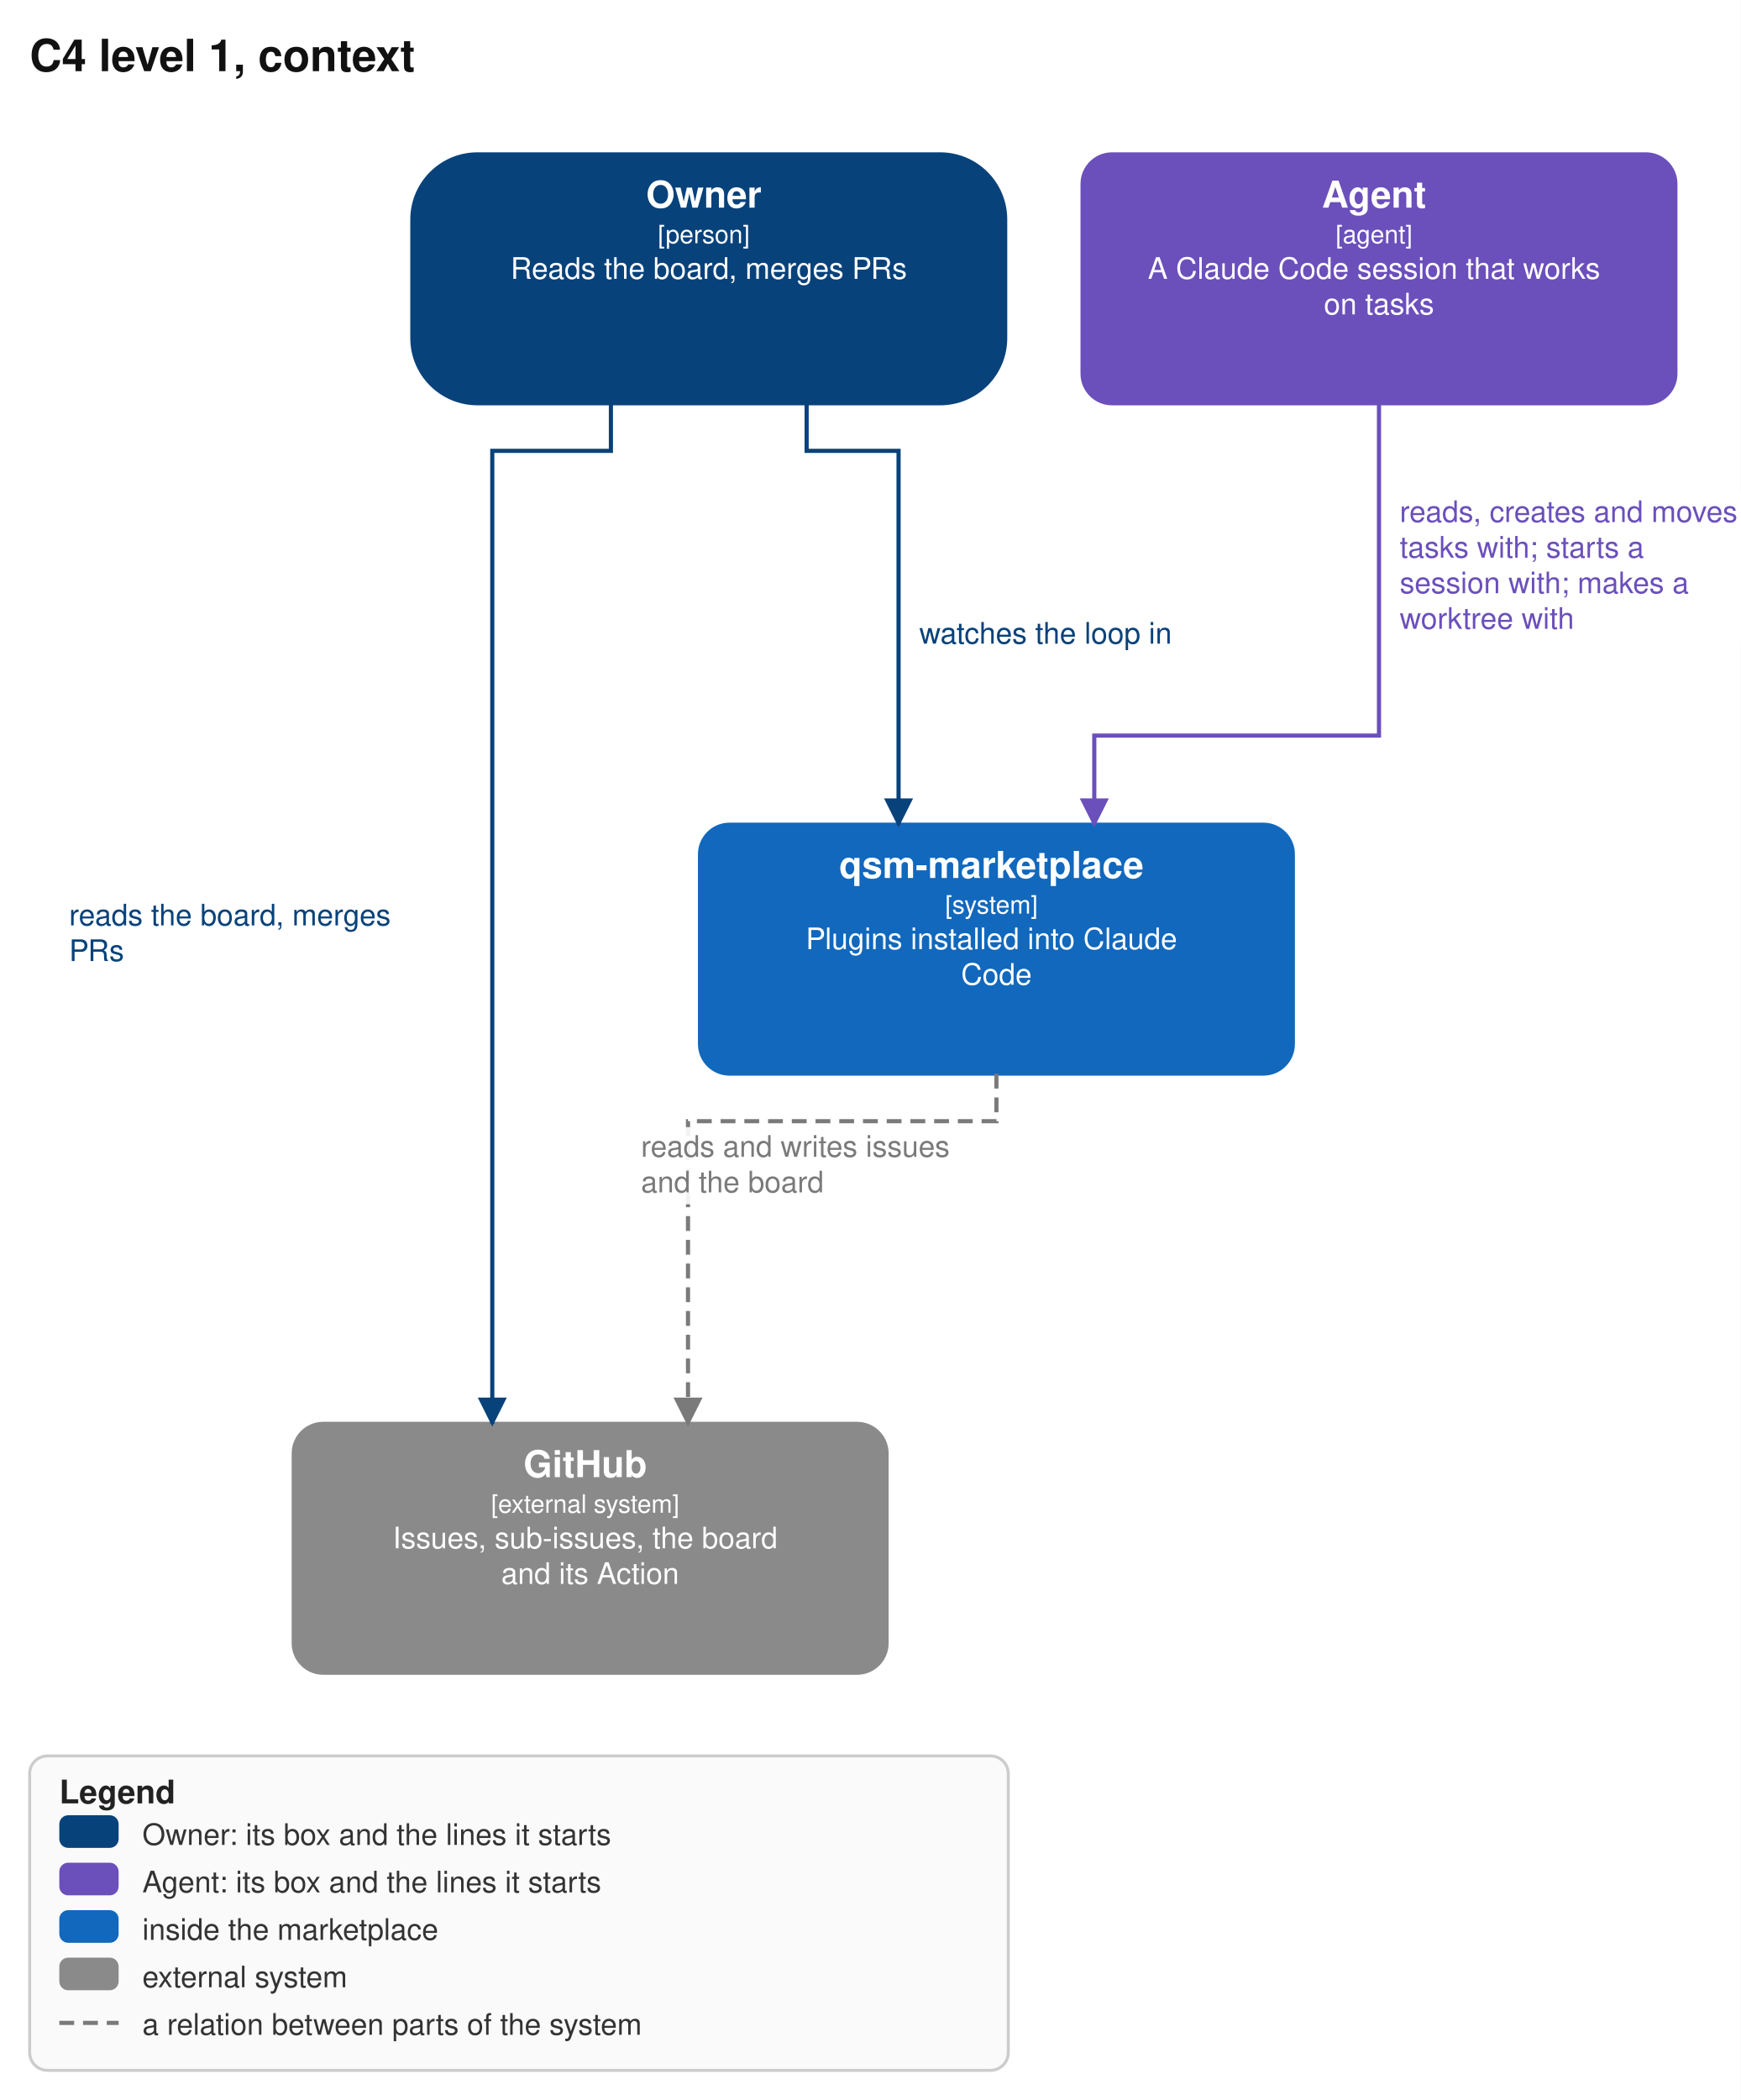
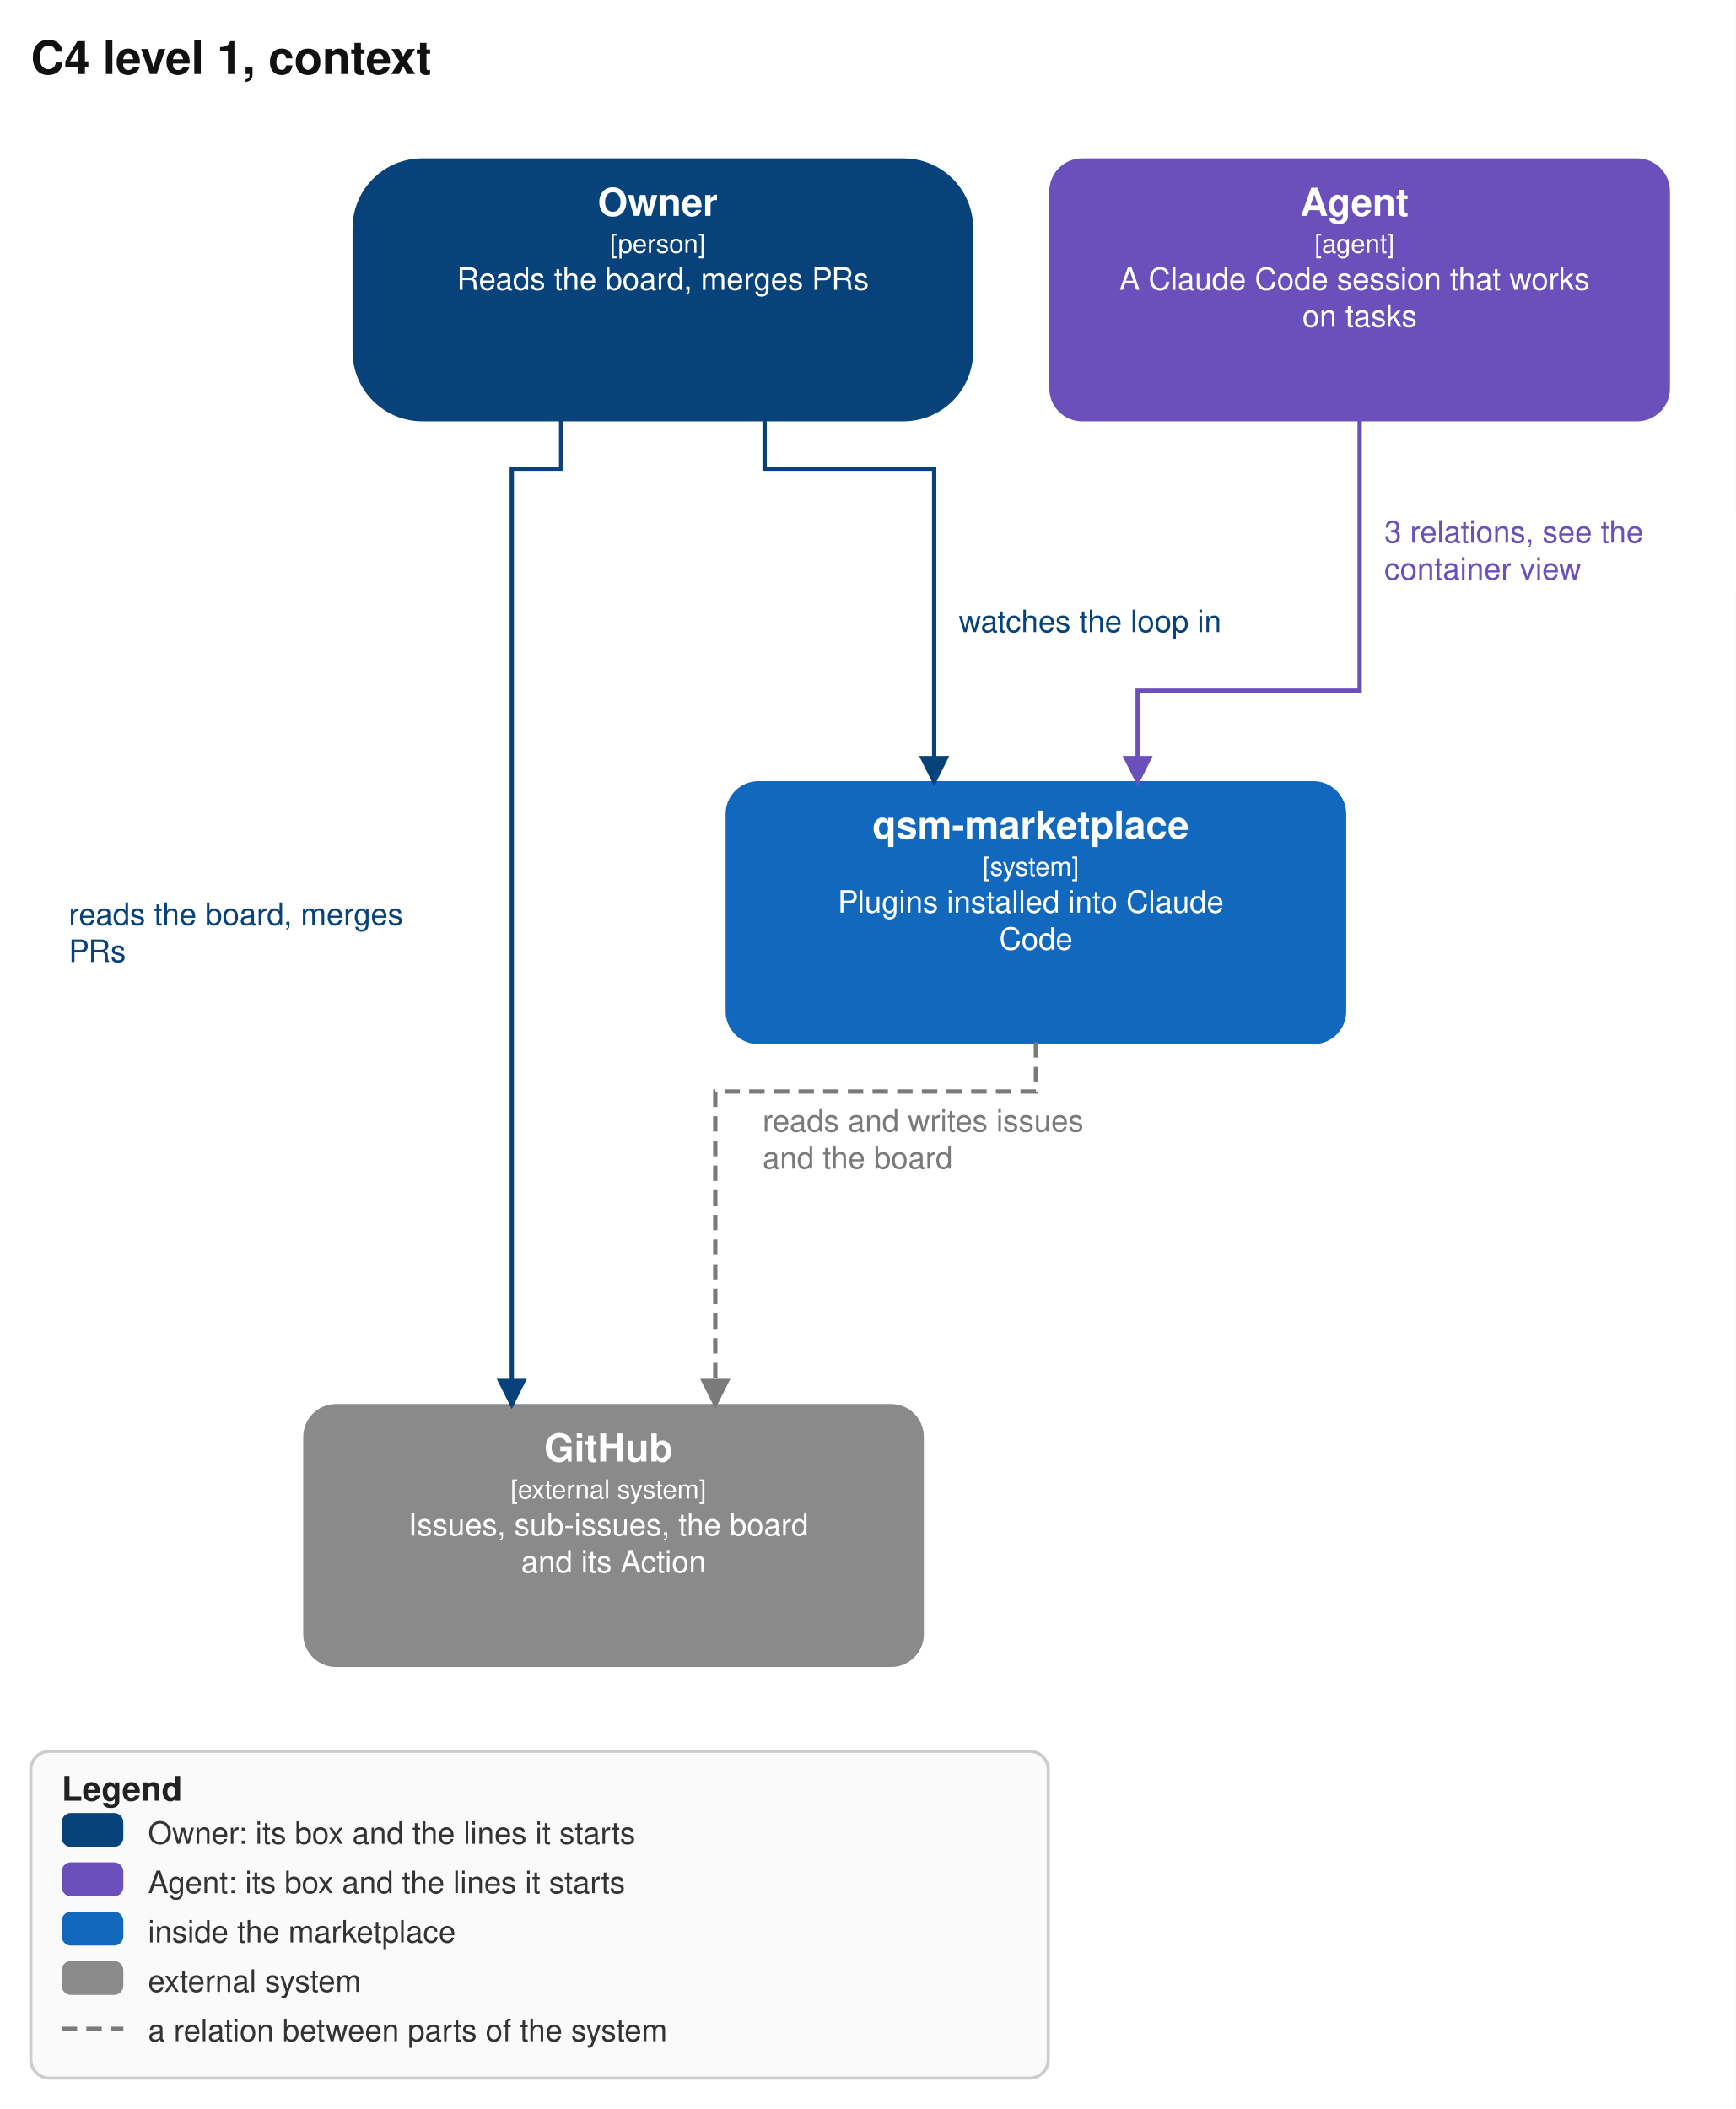
- <svg xmlns="http://www.w3.org/2000/svg" content="&lt;mxfile host=&quot;qsm-models&quot;&gt;&lt;diagram name=&quot;context&quot; id=&quot;context&quot;&gt;&lt;mxGraphModel grid=&quot;1&quot; gridSize=&quot;10&quot; page=&quot;0&quot;&gt;&lt;root&gt;&lt;mxCell id=&quot;0&quot;/&gt;&lt;mxCell id=&quot;1&quot; parent=&quot;0&quot;/&gt;&lt;object id=&quot;c2&quot; label=&quot;&amp;lt;b&amp;gt;%c4Name%&amp;lt;/b&amp;gt;&amp;lt;div&amp;gt;[%c4Type%%c4TechnologySep%%c4Technology%]&amp;lt;/div&amp;gt;&amp;lt;div style=&amp;quot;font-size:11px&amp;quot;&amp;gt;%c4Description%&amp;lt;/div&amp;gt;&quot; placeholders=&quot;1&quot; c4Type=&quot;Person&quot; c4Name=&quot;Owner&quot; c4Technology=&quot;&quot; c4TechnologySep=&quot;&quot; c4Description=&quot;Reads the board, merges PRs&quot; c4Id=&quot;owner&quot; c4Tags=&quot;&quot; c4Colour=&quot;blue&quot;&gt;&lt;mxCell style=&quot;rounded=1;whiteSpace=wrap;html=1;arcSize=26;fillColor=#08427b;strokeColor=#08427b;fontColor=#ffffff;metaEdit=1;resizable=1;&quot; vertex=&quot;1&quot; parent=&quot;1&quot;&gt;&lt;mxGeometry x=&quot;129&quot; y=&quot;12&quot; width=&quot;200&quot; height=&quot;84&quot; as=&quot;geometry&quot;/&gt;&lt;/mxCell&gt;&lt;/object&gt;&lt;object id=&quot;c3&quot; label=&quot;&amp;lt;b&amp;gt;%c4Name%&amp;lt;/b&amp;gt;&amp;lt;div&amp;gt;[%c4Type%%c4TechnologySep%%c4Technology%]&amp;lt;/div&amp;gt;&amp;lt;div style=&amp;quot;font-size:11px&amp;quot;&amp;gt;%c4Description%&amp;lt;/div&amp;gt;&quot; placeholders=&quot;1&quot; c4Type=&quot;Software System&quot; c4Name=&quot;Agent&quot; c4Technology=&quot;&quot; c4TechnologySep=&quot;&quot; c4Description=&quot;A Claude Code session that works on tasks&quot; c4Id=&quot;agent&quot; c4Tags=&quot;agent&quot; c4Colour=&quot;purple&quot;&gt;&lt;mxCell style=&quot;rounded=1;whiteSpace=wrap;html=1;arcSize=10;fillColor=#6b4fbb;strokeColor=#6b4fbb;fontColor=#ffffff;metaEdit=1;resizable=1;&quot; vertex=&quot;1&quot; parent=&quot;1&quot;&gt;&lt;mxGeometry x=&quot;355&quot; y=&quot;12&quot; width=&quot;200&quot; height=&quot;84&quot; as=&quot;geometry&quot;/&gt;&lt;/mxCell&gt;&lt;/object&gt;&lt;object id=&quot;c4&quot; label=&quot;&amp;lt;b&amp;gt;%c4Name%&amp;lt;/b&amp;gt;&amp;lt;div&amp;gt;[%c4Type%%c4TechnologySep%%c4Technology%]&amp;lt;/div&amp;gt;&amp;lt;div style=&amp;quot;font-size:11px&amp;quot;&amp;gt;%c4Description%&amp;lt;/div&amp;gt;&quot; placeholders=&quot;1&quot; c4Type=&quot;Software System&quot; c4Name=&quot;GitHub&quot; c4Technology=&quot;&quot; c4TechnologySep=&quot;&quot; c4Description=&quot;Issues, sub-issues, the board and its Action&quot; c4Id=&quot;github&quot; c4Tags=&quot;external&quot;&gt;&lt;mxCell style=&quot;rounded=1;whiteSpace=wrap;html=1;arcSize=10;fillColor=#8a8a8a;strokeColor=#8a8a8a;fontColor=#ffffff;metaEdit=1;resizable=1;&quot; vertex=&quot;1&quot; parent=&quot;1&quot;&gt;&lt;mxGeometry x=&quot;89&quot; y=&quot;440&quot; width=&quot;200&quot; height=&quot;84&quot; as=&quot;geometry&quot;/&gt;&lt;/mxCell&gt;&lt;/object&gt;&lt;object id=&quot;c5&quot; label=&quot;&amp;lt;b&amp;gt;%c4Name%&amp;lt;/b&amp;gt;&amp;lt;div&amp;gt;[%c4Type%%c4TechnologySep%%c4Technology%]&amp;lt;/div&amp;gt;&amp;lt;div style=&amp;quot;font-size:11px&amp;quot;&amp;gt;%c4Description%&amp;lt;/div&amp;gt;&quot; placeholders=&quot;1&quot; c4Type=&quot;Software System&quot; c4Name=&quot;qsm-marketplace&quot; c4Technology=&quot;&quot; c4TechnologySep=&quot;&quot; c4Description=&quot;Plugins installed into Claude Code&quot; c4Id=&quot;mp&quot; c4Tags=&quot;&quot;&gt;&lt;mxCell style=&quot;rounded=1;whiteSpace=wrap;html=1;arcSize=10;fillColor=#1168bd;strokeColor=#1168bd;fontColor=#ffffff;metaEdit=1;resizable=1;&quot; vertex=&quot;1&quot; parent=&quot;1&quot;&gt;&lt;mxGeometry x=&quot;226&quot; y=&quot;238&quot; width=&quot;200&quot; height=&quot;84&quot; as=&quot;geometry&quot;/&gt;&lt;/mxCell&gt;&lt;/object&gt;&lt;object id=&quot;c6&quot; label=&quot;%c4Description%&quot; placeholders=&quot;1&quot; c4Type=&quot;Relationship&quot; c4Description=&quot;reads the board, merges PRs&quot;&gt;&lt;mxCell style=&quot;edgeStyle=orthogonalEdgeStyle;rounded=1;endArrow=blockThin;endFill=1;html=1;fontSize=10;strokeColor=#08427b;fontColor=#08427b;strokeWidth=1.4;metaEdit=1;&quot; edge=&quot;1&quot; parent=&quot;1&quot; source=&quot;c2&quot; target=&quot;c4&quot;&gt;&lt;mxGeometry relative=&quot;1&quot; as=&quot;geometry&quot;&gt;&lt;Array as=&quot;points&quot;&gt;&lt;mxPoint x=&quot;196&quot; y=&quot;112&quot;/&gt;&lt;mxPoint x=&quot;156&quot; y=&quot;112&quot;/&gt;&lt;/Array&gt;&lt;/mxGeometry&gt;&lt;/mxCell&gt;&lt;/object&gt;&lt;object id=&quot;c7&quot; label=&quot;%c4Description%&quot; placeholders=&quot;1&quot; c4Type=&quot;Relationship&quot; c4Description=&quot;watches the loop in&quot;&gt;&lt;mxCell style=&quot;edgeStyle=orthogonalEdgeStyle;rounded=1;endArrow=blockThin;endFill=1;html=1;fontSize=10;strokeColor=#08427b;fontColor=#08427b;strokeWidth=1.4;metaEdit=1;&quot; edge=&quot;1&quot; parent=&quot;1&quot; source=&quot;c2&quot; target=&quot;c5&quot;&gt;&lt;mxGeometry relative=&quot;1&quot; as=&quot;geometry&quot;&gt;&lt;Array as=&quot;points&quot;&gt;&lt;mxPoint x=&quot;262&quot; y=&quot;112&quot;/&gt;&lt;mxPoint x=&quot;293&quot; y=&quot;112&quot;/&gt;&lt;/Array&gt;&lt;/mxGeometry&gt;&lt;/mxCell&gt;&lt;/object&gt;&lt;object id=&quot;c8&quot; label=&quot;%c4Description%&quot; placeholders=&quot;1&quot; c4Type=&quot;Relationship&quot; c4Description=&quot;reads, creates and moves tasks with; starts a session with; makes a worktree with&quot;&gt;&lt;mxCell style=&quot;edgeStyle=orthogonalEdgeStyle;rounded=1;endArrow=blockThin;endFill=1;html=1;fontSize=10;strokeColor=#6b4fbb;fontColor=#6b4fbb;strokeWidth=1.4;metaEdit=1;&quot; edge=&quot;1&quot; parent=&quot;1&quot; source=&quot;c3&quot; target=&quot;c5&quot;&gt;&lt;mxGeometry relative=&quot;1&quot; as=&quot;geometry&quot;&gt;&lt;Array as=&quot;points&quot;&gt;&lt;mxPoint x=&quot;455&quot; y=&quot;208&quot;/&gt;&lt;mxPoint x=&quot;359&quot; y=&quot;208&quot;/&gt;&lt;/Array&gt;&lt;/mxGeometry&gt;&lt;/mxCell&gt;&lt;/object&gt;&lt;object id=&quot;c9&quot; label=&quot;%c4Description%&quot; placeholders=&quot;1&quot; c4Type=&quot;Relationship&quot; c4Description=&quot;reads and writes issues and the board&quot;&gt;&lt;mxCell style=&quot;edgeStyle=orthogonalEdgeStyle;rounded=1;endArrow=blockThin;endFill=1;html=1;fontSize=10;strokeColor=#7a7a7a;fontColor=#7a7a7a;strokeWidth=1.4;dashed=1;metaEdit=1;&quot; edge=&quot;1&quot; parent=&quot;1&quot; source=&quot;c5&quot; target=&quot;c4&quot;&gt;&lt;mxGeometry relative=&quot;1&quot; as=&quot;geometry&quot;&gt;&lt;Array as=&quot;points&quot;&gt;&lt;mxPoint x=&quot;326&quot; y=&quot;338&quot;/&gt;&lt;mxPoint x=&quot;222&quot; y=&quot;338&quot;/&gt;&lt;/Array&gt;&lt;/mxGeometry&gt;&lt;/mxCell&gt;&lt;/object&gt;&lt;/root&gt;&lt;/mxGraphModel&gt;&lt;/diagram&gt;&lt;/mxfile&gt;" width="587" height="708" viewBox="-10 -40 587 708" font-family="Helvetica, Arial, sans-serif">
+ <svg xmlns="http://www.w3.org/2000/svg" content="&lt;mxfile host=&quot;qsm-models&quot;&gt;&lt;diagram name=&quot;context&quot; id=&quot;context&quot;&gt;&lt;mxGraphModel grid=&quot;1&quot; gridSize=&quot;10&quot; page=&quot;0&quot;&gt;&lt;root&gt;&lt;mxCell id=&quot;0&quot;/&gt;&lt;mxCell id=&quot;1&quot; parent=&quot;0&quot;/&gt;&lt;object id=&quot;c2&quot; label=&quot;&amp;lt;b&amp;gt;%c4Name%&amp;lt;/b&amp;gt;&amp;lt;div&amp;gt;[%c4Type%%c4TechnologySep%%c4Technology%]&amp;lt;/div&amp;gt;&amp;lt;div style=&amp;quot;font-size:11px&amp;quot;&amp;gt;%c4Description%&amp;lt;/div&amp;gt;&quot; placeholders=&quot;1&quot; c4Type=&quot;Person&quot; c4Name=&quot;Owner&quot; c4Technology=&quot;&quot; c4TechnologySep=&quot;&quot; c4Description=&quot;Reads the board, merges PRs&quot; c4Id=&quot;owner&quot; c4Tags=&quot;&quot; c4Colour=&quot;navy&quot;&gt;&lt;mxCell style=&quot;rounded=1;whiteSpace=wrap;html=1;arcSize=26;fillColor=#08427b;strokeColor=#08427b;fontColor=#ffffff;metaEdit=1;resizable=1;&quot; vertex=&quot;1&quot; parent=&quot;1&quot;&gt;&lt;mxGeometry x=&quot;105&quot; y=&quot;12&quot; width=&quot;200&quot; height=&quot;84&quot; as=&quot;geometry&quot;/&gt;&lt;/mxCell&gt;&lt;/object&gt;&lt;object id=&quot;c3&quot; label=&quot;&amp;lt;b&amp;gt;%c4Name%&amp;lt;/b&amp;gt;&amp;lt;div&amp;gt;[%c4Type%%c4TechnologySep%%c4Technology%]&amp;lt;/div&amp;gt;&amp;lt;div style=&amp;quot;font-size:11px&amp;quot;&amp;gt;%c4Description%&amp;lt;/div&amp;gt;&quot; placeholders=&quot;1&quot; c4Type=&quot;Software System&quot; c4Name=&quot;Agent&quot; c4Technology=&quot;&quot; c4TechnologySep=&quot;&quot; c4Description=&quot;A Claude Code session that works on tasks&quot; c4Id=&quot;agent&quot; c4Tags=&quot;agent&quot; c4Colour=&quot;purple&quot;&gt;&lt;mxCell style=&quot;rounded=1;whiteSpace=wrap;html=1;arcSize=10;fillColor=#6b4fbb;strokeColor=#6b4fbb;fontColor=#ffffff;metaEdit=1;resizable=1;&quot; vertex=&quot;1&quot; parent=&quot;1&quot;&gt;&lt;mxGeometry x=&quot;331&quot; y=&quot;12&quot; width=&quot;200&quot; height=&quot;84&quot; as=&quot;geometry&quot;/&gt;&lt;/mxCell&gt;&lt;/object&gt;&lt;object id=&quot;c4&quot; label=&quot;&amp;lt;b&amp;gt;%c4Name%&amp;lt;/b&amp;gt;&amp;lt;div&amp;gt;[%c4Type%%c4TechnologySep%%c4Technology%]&amp;lt;/div&amp;gt;&amp;lt;div style=&amp;quot;font-size:11px&amp;quot;&amp;gt;%c4Description%&amp;lt;/div&amp;gt;&quot; placeholders=&quot;1&quot; c4Type=&quot;Software System&quot; c4Name=&quot;GitHub&quot; c4Technology=&quot;&quot; c4TechnologySep=&quot;&quot; c4Description=&quot;Issues, sub-issues, the board and its Action&quot; c4Id=&quot;github&quot; c4Tags=&quot;external&quot;&gt;&lt;mxCell style=&quot;rounded=1;whiteSpace=wrap;html=1;arcSize=10;fillColor=#8a8a8a;strokeColor=#8a8a8a;fontColor=#ffffff;metaEdit=1;resizable=1;&quot; vertex=&quot;1&quot; parent=&quot;1&quot;&gt;&lt;mxGeometry x=&quot;89&quot; y=&quot;416&quot; width=&quot;200&quot; height=&quot;84&quot; as=&quot;geometry&quot;/&gt;&lt;/mxCell&gt;&lt;/object&gt;&lt;object id=&quot;c5&quot; label=&quot;&amp;lt;b&amp;gt;%c4Name%&amp;lt;/b&amp;gt;&amp;lt;div&amp;gt;[%c4Type%%c4TechnologySep%%c4Technology%]&amp;lt;/div&amp;gt;&amp;lt;div style=&amp;quot;font-size:11px&amp;quot;&amp;gt;%c4Description%&amp;lt;/div&amp;gt;&quot; placeholders=&quot;1&quot; c4Type=&quot;Software System&quot; c4Name=&quot;qsm-marketplace&quot; c4Technology=&quot;&quot; c4TechnologySep=&quot;&quot; c4Description=&quot;Plugins installed into Claude Code&quot; c4Id=&quot;mp&quot; c4Tags=&quot;&quot;&gt;&lt;mxCell style=&quot;rounded=1;whiteSpace=wrap;html=1;arcSize=10;fillColor=#1168bd;strokeColor=#1168bd;fontColor=#ffffff;metaEdit=1;resizable=1;&quot; vertex=&quot;1&quot; parent=&quot;1&quot;&gt;&lt;mxGeometry x=&quot;226&quot; y=&quot;214&quot; width=&quot;200&quot; height=&quot;84&quot; as=&quot;geometry&quot;/&gt;&lt;/mxCell&gt;&lt;/object&gt;&lt;object id=&quot;c6&quot; label=&quot;%c4Description%&quot; placeholders=&quot;1&quot; c4Type=&quot;Relationship&quot; c4Description=&quot;reads the board, merges PRs&quot;&gt;&lt;mxCell style=&quot;edgeStyle=orthogonalEdgeStyle;rounded=1;endArrow=blockThin;endFill=1;html=1;fontSize=10;strokeColor=#08427b;fontColor=#08427b;strokeWidth=1.4;metaEdit=1;&quot; edge=&quot;1&quot; parent=&quot;1&quot; source=&quot;c2&quot; target=&quot;c4&quot;&gt;&lt;mxGeometry relative=&quot;1&quot; as=&quot;geometry&quot;&gt;&lt;Array as=&quot;points&quot;&gt;&lt;mxPoint x=&quot;172&quot; y=&quot;112&quot;/&gt;&lt;mxPoint x=&quot;156&quot; y=&quot;112&quot;/&gt;&lt;/Array&gt;&lt;/mxGeometry&gt;&lt;/mxCell&gt;&lt;/object&gt;&lt;object id=&quot;c7&quot; label=&quot;%c4Description%&quot; placeholders=&quot;1&quot; c4Type=&quot;Relationship&quot; c4Description=&quot;watches the loop in&quot;&gt;&lt;mxCell style=&quot;edgeStyle=orthogonalEdgeStyle;rounded=1;endArrow=blockThin;endFill=1;html=1;fontSize=10;strokeColor=#08427b;fontColor=#08427b;strokeWidth=1.4;metaEdit=1;&quot; edge=&quot;1&quot; parent=&quot;1&quot; source=&quot;c2&quot; target=&quot;c5&quot;&gt;&lt;mxGeometry relative=&quot;1&quot; as=&quot;geometry&quot;&gt;&lt;Array as=&quot;points&quot;&gt;&lt;mxPoint x=&quot;238&quot; y=&quot;112&quot;/&gt;&lt;mxPoint x=&quot;293&quot; y=&quot;112&quot;/&gt;&lt;/Array&gt;&lt;/mxGeometry&gt;&lt;/mxCell&gt;&lt;/object&gt;&lt;object id=&quot;c8&quot; label=&quot;%c4Description%&quot; placeholders=&quot;1&quot; c4Type=&quot;Relationship&quot; c4Description=&quot;3 relations, see the container view&quot;&gt;&lt;mxCell style=&quot;edgeStyle=orthogonalEdgeStyle;rounded=1;endArrow=blockThin;endFill=1;html=1;fontSize=10;strokeColor=#6b4fbb;fontColor=#6b4fbb;strokeWidth=1.4;metaEdit=1;&quot; edge=&quot;1&quot; parent=&quot;1&quot; source=&quot;c3&quot; target=&quot;c5&quot;&gt;&lt;mxGeometry relative=&quot;1&quot; as=&quot;geometry&quot;&gt;&lt;Array as=&quot;points&quot;&gt;&lt;mxPoint x=&quot;431&quot; y=&quot;184&quot;/&gt;&lt;mxPoint x=&quot;359&quot; y=&quot;184&quot;/&gt;&lt;/Array&gt;&lt;/mxGeometry&gt;&lt;/mxCell&gt;&lt;/object&gt;&lt;object id=&quot;c9&quot; label=&quot;%c4Description%&quot; placeholders=&quot;1&quot; c4Type=&quot;Relationship&quot; c4Description=&quot;reads and writes issues and the board&quot;&gt;&lt;mxCell style=&quot;edgeStyle=orthogonalEdgeStyle;rounded=1;endArrow=blockThin;endFill=1;html=1;fontSize=10;strokeColor=#7a7a7a;fontColor=#7a7a7a;strokeWidth=1.4;dashed=1;metaEdit=1;&quot; edge=&quot;1&quot; parent=&quot;1&quot; source=&quot;c5&quot; target=&quot;c4&quot;&gt;&lt;mxGeometry relative=&quot;1&quot; as=&quot;geometry&quot;&gt;&lt;Array as=&quot;points&quot;&gt;&lt;mxPoint x=&quot;326&quot; y=&quot;314&quot;/&gt;&lt;mxPoint x=&quot;222&quot; y=&quot;314&quot;/&gt;&lt;/Array&gt;&lt;/mxGeometry&gt;&lt;/mxCell&gt;&lt;/object&gt;&lt;/root&gt;&lt;/mxGraphModel&gt;&lt;/diagram&gt;&lt;/mxfile&gt;" width="563" height="684" viewBox="-10 -40 563 684" font-family="Helvetica, Arial, sans-serif">
  <defs>
    <marker id="a08427b" viewBox="0 0 10 10" refX="9" refY="5" markerWidth="7" markerHeight="7" orient="auto">
      <path d="M0,0L10,5L0,10z" fill="#08427b" />
    </marker>
    <marker id="a6b4fbb" viewBox="0 0 10 10" refX="9" refY="5" markerWidth="7" markerHeight="7" orient="auto">
      <path d="M0,0L10,5L0,10z" fill="#6b4fbb" />
    </marker>
    <marker id="ac2410c" viewBox="0 0 10 10" refX="9" refY="5" markerWidth="7" markerHeight="7" orient="auto">
      <path d="M0,0L10,5L0,10z" fill="#c2410c" />
    </marker>
    <marker id="a15803d" viewBox="0 0 10 10" refX="9" refY="5" markerWidth="7" markerHeight="7" orient="auto">
      <path d="M0,0L10,5L0,10z" fill="#15803d" />
    </marker>
    <marker id="a0f766e" viewBox="0 0 10 10" refX="9" refY="5" markerWidth="7" markerHeight="7" orient="auto">
      <path d="M0,0L10,5L0,10z" fill="#0f766e" />
    </marker>
    <marker id="ab91c1c" viewBox="0 0 10 10" refX="9" refY="5" markerWidth="7" markerHeight="7" orient="auto">
      <path d="M0,0L10,5L0,10z" fill="#b91c1c" />
    </marker>
    <marker id="a7a7a7a" viewBox="0 0 10 10" refX="9" refY="5" markerWidth="7" markerHeight="7" orient="auto">
      <path d="M0,0L10,5L0,10z" fill="#7a7a7a" />
    </marker>
  </defs>
-   <rect x="-10" y="-40" width="587" height="708" fill="#ffffff" />
+   <rect x="-10" y="-40" width="563" height="684" fill="#ffffff" />
  <text x="0" y="-16" font-size="15" font-weight="bold" fill="#111111">C4 level 1, context</text>
-   <rect x="129" y="12" width="200" height="84" rx="22" fill="#08427b" stroke="#08427b" stroke-width="1.3" />
-   <text x="229" y="30" text-anchor="middle" fill="#ffffff">
+   <rect x="105" y="12" width="200" height="84" rx="22" fill="#08427b" stroke="#08427b" stroke-width="1.3" />
+   <text x="205" y="30" text-anchor="middle" fill="#ffffff">
    <tspan font-size="12.5" font-weight="bold">Owner</tspan>
-     <tspan x="229" dy="12" font-size="8.5">[person]</tspan>
-     <tspan x="229" dy="12" font-size="10">Reads the board, merges PRs</tspan>
+     <tspan x="205" dy="12" font-size="8.5">[person]</tspan>
+     <tspan x="205" dy="12" font-size="10">Reads the board, merges PRs</tspan>
  </text>
-   <rect x="355" y="12" width="200" height="84" rx="10" fill="#6b4fbb" stroke="#6b4fbb" stroke-width="1.3" />
-   <text x="455" y="30" text-anchor="middle" fill="#ffffff">
+   <rect x="331" y="12" width="200" height="84" rx="10" fill="#6b4fbb" stroke="#6b4fbb" stroke-width="1.3" />
+   <text x="431" y="30" text-anchor="middle" fill="#ffffff">
    <tspan font-size="12.5" font-weight="bold">Agent</tspan>
-     <tspan x="455" dy="12" font-size="8.5">[agent]</tspan>
-     <tspan x="455" dy="12" font-size="10">A Claude Code session that works</tspan>
-     <tspan x="455" dy="12" font-size="10">on tasks</tspan>
+     <tspan x="431" dy="12" font-size="8.5">[agent]</tspan>
+     <tspan x="431" dy="12" font-size="10">A Claude Code session that works</tspan>
+     <tspan x="431" dy="12" font-size="10">on tasks</tspan>
  </text>
-   <rect x="89" y="440" width="200" height="84" rx="10" fill="#8a8a8a" stroke="#8a8a8a" stroke-width="1.3" />
-   <text x="189" y="458" text-anchor="middle" fill="#ffffff">
+   <rect x="89" y="416" width="200" height="84" rx="10" fill="#8a8a8a" stroke="#8a8a8a" stroke-width="1.3" />
+   <text x="189" y="434" text-anchor="middle" fill="#ffffff">
    <tspan font-size="12.5" font-weight="bold">GitHub</tspan>
    <tspan x="189" dy="12" font-size="8.5">[external system]</tspan>
    <tspan x="189" dy="12" font-size="10">Issues, sub-issues, the board</tspan>
    <tspan x="189" dy="12" font-size="10">and its Action</tspan>
  </text>
-   <rect x="226" y="238" width="200" height="84" rx="10" fill="#1168bd" stroke="#1168bd" stroke-width="1.3" />
-   <text x="326" y="256" text-anchor="middle" fill="#ffffff">
+   <rect x="226" y="214" width="200" height="84" rx="10" fill="#1168bd" stroke="#1168bd" stroke-width="1.3" />
+   <text x="326" y="232" text-anchor="middle" fill="#ffffff">
    <tspan font-size="12.5" font-weight="bold">qsm-marketplace</tspan>
    <tspan x="326" dy="12" font-size="8.5">[system]</tspan>
    <tspan x="326" dy="12" font-size="10">Plugins installed into Claude</tspan>
    <tspan x="326" dy="12" font-size="10">Code</tspan>
  </text>
-   <polyline points="196,96 196,112 156,112 156,440" fill="none" stroke="#08427b" stroke-width="1.4" marker-end="url(#a08427b)" />
-   <rect x="10.3" y="262" width="141.7" height="26" fill="#ffffff" fill-opacity="0.9" />
-   <text x="13.3" y="272" font-size="10" fill="#08427b">
-     <tspan x="13.3" dy="0">reads the board, merges</tspan>
-     <tspan x="13.3" dy="12">PRs</tspan>
+   <polyline points="172,96 172,112 156,112 156,416" fill="none" stroke="#08427b" stroke-width="1.4" marker-end="url(#a08427b)" />
+   <polyline points="238,96 238,112 293,112 293,214" fill="none" stroke="#08427b" stroke-width="1.4" marker-end="url(#a08427b)" />
+   <polyline points="431,96 431,184 359,184 359,214" fill="none" stroke="#6b4fbb" stroke-width="1.4" marker-end="url(#a6b4fbb)" />
+   <polyline points="326,298 326,314 222,314 222,416" fill="none" stroke="#7a7a7a" stroke-width="1.4" stroke-dasharray="5 3" marker-end="url(#a7a7a7a)" />
+   <rect x="9.3" y="250" width="141.7" height="26" rx="2" fill="#ffffff" />
+   <text x="12.3" y="260" font-size="10" fill="#08427b">
+     <tspan x="12.3" dy="0">reads the board, merges</tspan>
+     <tspan x="12.3" dy="12">PRs</tspan>
  </text>
-   <polyline points="262,96 262,112 293,112 293,238" fill="none" stroke="#08427b" stroke-width="1.4" marker-end="url(#a08427b)" />
-   <rect x="297" y="167" width="118.1" height="14" fill="#ffffff" fill-opacity="0.9" />
-   <text x="300" y="177" font-size="10" fill="#08427b">
-     <tspan x="300" dy="0">watches the loop in</tspan>
+   <rect x="298" y="155" width="118.1" height="14" rx="2" fill="#ffffff" />
+   <text x="301" y="165" font-size="10" fill="#08427b">
+     <tspan x="301" dy="0">watches the loop in</tspan>
  </text>
-   <polyline points="455,96 455,208 359,208 359,238" fill="none" stroke="#6b4fbb" stroke-width="1.4" marker-end="url(#a6b4fbb)" />
-   <rect x="459" y="126" width="147.6" height="50" fill="#ffffff" fill-opacity="0.9" />
-   <text x="462" y="136" font-size="10" fill="#6b4fbb">
-     <tspan x="462" dy="0">reads, creates and moves</tspan>
-     <tspan x="462" dy="12">tasks with; starts a</tspan>
-     <tspan x="462" dy="12">session with; makes a</tspan>
-     <tspan x="462" dy="12">worktree with</tspan>
+   <rect x="436" y="126" width="124" height="26" rx="2" fill="#ffffff" />
+   <text x="439" y="136" font-size="10" fill="#6b4fbb">
+     <tspan x="439" dy="0">3 relations, see the</tspan>
+     <tspan x="439" dy="12">container view</tspan>
  </text>
-   <polyline points="326,322 326,338 222,338 222,440" fill="none" stroke="#7a7a7a" stroke-width="1.4" stroke-dasharray="5 3" marker-end="url(#a7a7a7a)" />
-   <rect x="203.15" y="340" width="141.7" height="26" fill="#ffffff" fill-opacity="0.9" />
-   <text x="206.15" y="350" font-size="10" fill="#7a7a7a">
-     <tspan x="206.15" dy="0">reads and writes issues</tspan>
-     <tspan x="206.15" dy="12">and the board</tspan>
+   <rect x="234.35" y="317" width="141.7" height="26" rx="2" fill="#ffffff" />
+   <text x="237.35" y="327" font-size="10" fill="#7a7a7a">
+     <tspan x="237.35" dy="0">reads and writes issues</tspan>
+     <tspan x="237.35" dy="12">and the board</tspan>
  </text>
-   <rect x="0" y="552" width="330" height="106" rx="6" fill="#fafafa" stroke="#cccccc" />
-   <text x="10" y="568" font-size="11" font-weight="bold" fill="#222222">Legend</text>
-   <rect x="10" y="572" width="20" height="11" rx="3" fill="#08427b" />
-   <text x="38" y="582" font-size="10" fill="#333333">Owner: its box and the lines it starts</text>
-   <rect x="10" y="588" width="20" height="11" rx="3" fill="#6b4fbb" />
-   <text x="38" y="598" font-size="10" fill="#333333">Agent: its box and the lines it starts</text>
-   <rect x="10" y="604" width="20" height="11" rx="3" fill="#1168bd" />
-   <text x="38" y="614" font-size="10" fill="#333333">inside the marketplace</text>
-   <rect x="10" y="620" width="20" height="11" rx="3" fill="#8a8a8a" />
-   <text x="38" y="630" font-size="10" fill="#333333">external system</text>
-   <line x1="10" y1="642" x2="30" y2="642" stroke="#7a7a7a" stroke-width="1.4" stroke-dasharray="5 3" />
-   <text x="38" y="646" font-size="10" fill="#333333">a relation between parts of the system</text>
+   <rect x="0" y="528" width="330" height="106" rx="6" fill="#fafafa" stroke="#cccccc" />
+   <text x="10" y="544" font-size="11" font-weight="bold" fill="#222222">Legend</text>
+   <rect x="10" y="548" width="20" height="11" rx="3" fill="#08427b" />
+   <text x="38" y="558" font-size="10" fill="#333333">Owner: its box and the lines it starts</text>
+   <rect x="10" y="564" width="20" height="11" rx="3" fill="#6b4fbb" />
+   <text x="38" y="574" font-size="10" fill="#333333">Agent: its box and the lines it starts</text>
+   <rect x="10" y="580" width="20" height="11" rx="3" fill="#1168bd" />
+   <text x="38" y="590" font-size="10" fill="#333333">inside the marketplace</text>
+   <rect x="10" y="596" width="20" height="11" rx="3" fill="#8a8a8a" />
+   <text x="38" y="606" font-size="10" fill="#333333">external system</text>
+   <line x1="10" y1="618" x2="30" y2="618" stroke="#7a7a7a" stroke-width="1.4" stroke-dasharray="5 3" />
+   <text x="38" y="622" font-size="10" fill="#333333">a relation between parts of the system</text>
</svg>
